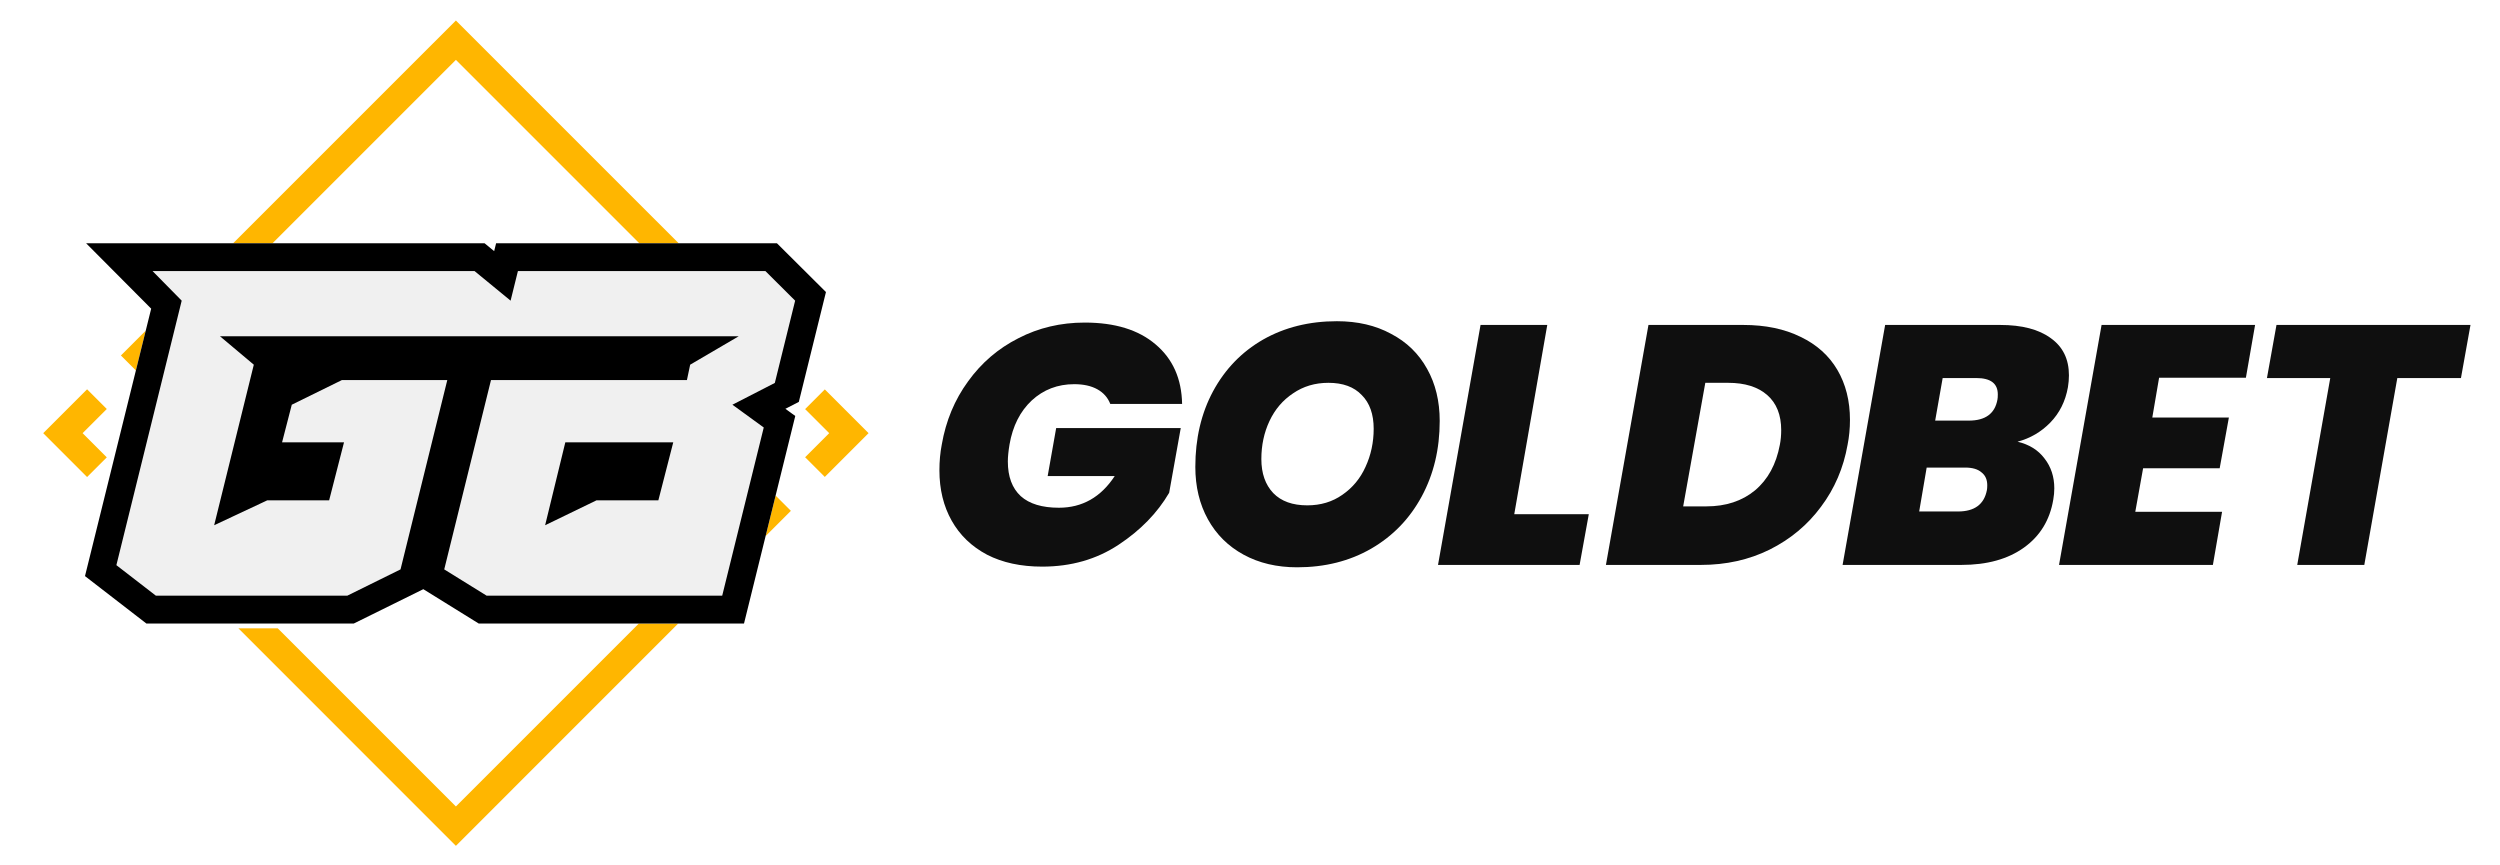
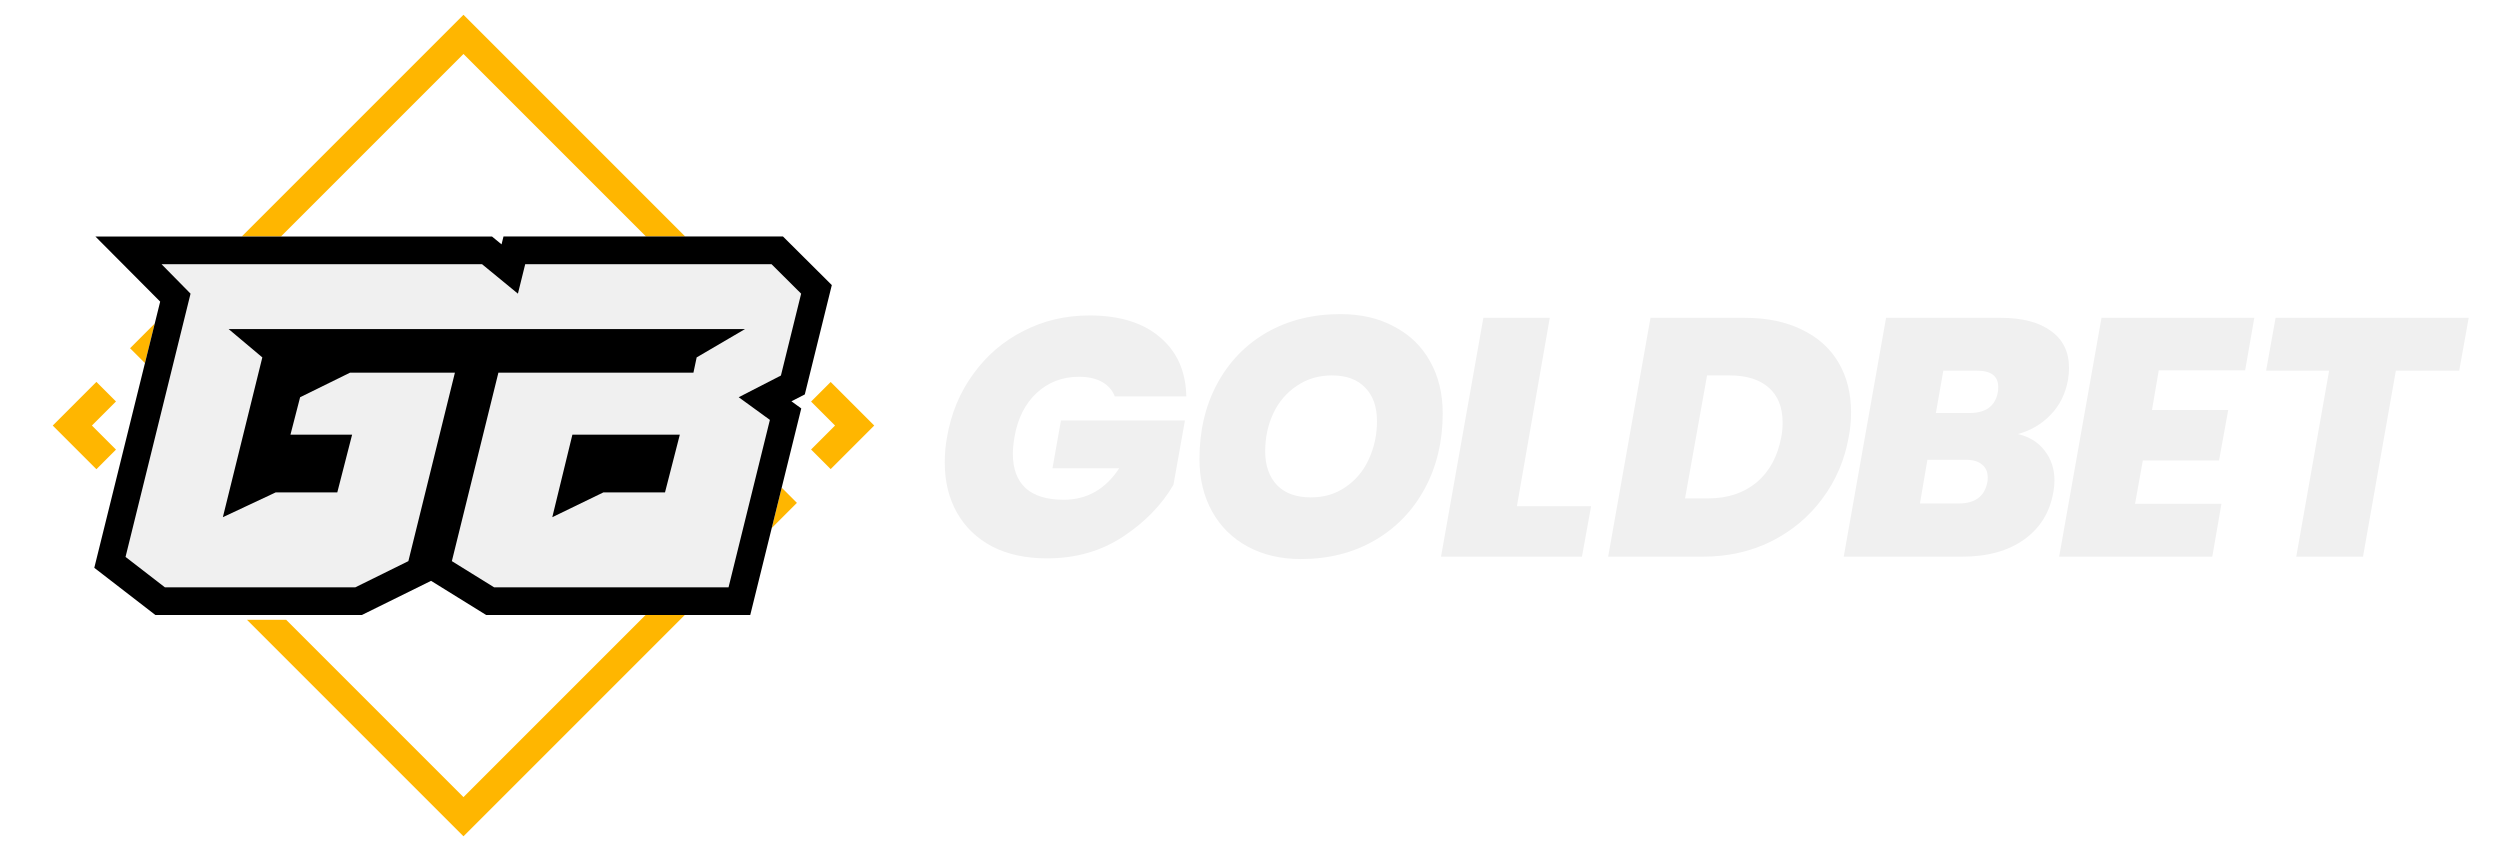
- <svg xmlns="http://www.w3.org/2000/svg" width="214" height="74" viewBox="0 0 214 74" fill="none">
-   <path d="M129.62 44.016H136.001L135.214 48.357H123.094L126.735 27.816H132.446L129.62 44.016Z" fill="#0F0F0F" />
-   <path d="M80.618 38.043C80.968 36.023 81.716 34.226 82.862 32.653C84.008 31.06 85.445 29.827 87.174 28.953C88.903 28.059 90.796 27.612 92.855 27.612C95.439 27.612 97.459 28.234 98.915 29.477C100.392 30.72 101.149 32.42 101.188 34.576H95.04C94.827 34.032 94.458 33.614 93.933 33.323C93.409 33.032 92.749 32.886 91.952 32.886C90.534 32.886 89.32 33.352 88.31 34.285C87.32 35.217 86.688 36.47 86.416 38.043C86.319 38.626 86.271 39.111 86.271 39.5C86.271 40.801 86.64 41.792 87.378 42.472C88.116 43.132 89.204 43.462 90.641 43.462C92.642 43.462 94.234 42.559 95.419 40.753H89.68L90.408 36.644H101.072L100.081 42.18C99.071 43.909 97.624 45.395 95.74 46.638C93.856 47.881 91.68 48.503 89.213 48.503C87.388 48.503 85.814 48.163 84.493 47.483C83.172 46.784 82.162 45.812 81.463 44.569C80.764 43.326 80.414 41.889 80.414 40.257C80.414 39.48 80.482 38.742 80.618 38.043Z" fill="#0F0F0F" />
-   <path fill-rule="evenodd" clip-rule="evenodd" d="M111.031 48.561C109.302 48.561 107.778 48.202 106.457 47.483C105.136 46.764 104.116 45.754 103.398 44.453C102.679 43.151 102.32 41.656 102.32 39.966C102.32 37.538 102.825 35.382 103.835 33.498C104.864 31.594 106.292 30.118 108.118 29.069C109.963 28.02 112.07 27.496 114.44 27.496C116.208 27.496 117.752 27.855 119.073 28.574C120.413 29.273 121.442 30.273 122.161 31.575C122.88 32.857 123.239 34.343 123.239 36.033C123.239 38.441 122.724 40.597 121.695 42.501C120.665 44.404 119.228 45.89 117.383 46.959C115.537 48.027 113.42 48.561 111.031 48.561ZM114.906 42.355C114.052 42.957 113.051 43.258 111.905 43.258C110.643 43.258 109.671 42.909 108.992 42.209C108.312 41.491 107.972 40.52 107.972 39.296C107.972 38.111 108.205 37.023 108.671 36.033C109.137 35.042 109.807 34.255 110.682 33.673C111.556 33.071 112.566 32.769 113.712 32.769C114.955 32.769 115.907 33.119 116.567 33.818C117.247 34.498 117.587 35.46 117.587 36.703C117.587 37.868 117.354 38.956 116.887 39.966C116.441 40.956 115.78 41.753 114.906 42.355Z" fill="#0F0F0F" />
-   <path fill-rule="evenodd" clip-rule="evenodd" d="M149.237 27.816C151.121 27.816 152.753 28.156 154.132 28.836C155.511 29.497 156.56 30.439 157.279 31.662C157.997 32.886 158.357 34.314 158.357 35.945C158.357 36.683 158.289 37.392 158.153 38.072C157.803 40.053 157.046 41.821 155.88 43.375C154.734 44.929 153.268 46.152 151.481 47.046C149.713 47.92 147.751 48.357 145.595 48.357H137.467L141.108 27.816H149.237ZM150.228 41.976C149.121 42.889 147.732 43.346 146.062 43.346H144.08L145.974 32.769H147.926C149.364 32.769 150.48 33.119 151.277 33.818C152.073 34.517 152.471 35.518 152.471 36.819C152.471 37.266 152.433 37.684 152.355 38.072C152.044 39.742 151.335 41.044 150.228 41.976Z" fill="#0F0F0F" />
-   <path fill-rule="evenodd" clip-rule="evenodd" d="M177.014 33.148C176.8 34.352 176.295 35.362 175.499 36.178C174.722 36.975 173.789 37.519 172.702 37.81C173.692 38.043 174.46 38.519 175.003 39.237C175.567 39.956 175.848 40.811 175.848 41.801C175.848 42.112 175.819 42.433 175.761 42.763C175.47 44.511 174.634 45.88 173.255 46.871C171.876 47.862 170.089 48.357 167.894 48.357H157.726L161.368 27.816H171.216C173.081 27.816 174.528 28.195 175.557 28.953C176.587 29.691 177.101 30.749 177.101 32.128C177.101 32.459 177.072 32.798 177.014 33.148ZM171.012 33.76C171.012 33.954 171.002 34.1 170.983 34.197C170.769 35.401 169.953 36.004 168.535 36.004H165.651L166.292 32.361H169.176C170.4 32.361 171.012 32.828 171.012 33.76ZM170.109 41.539C170.109 41.714 170.099 41.85 170.08 41.947C169.846 43.171 169.021 43.783 167.603 43.783H164.282L164.923 40.024H168.215C168.836 40.024 169.303 40.16 169.613 40.432C169.944 40.685 170.109 41.054 170.109 41.539Z" fill="#0F0F0F" />
-   <path d="M184.819 32.332L184.237 35.741H190.792L190.005 40.083H183.45L182.78 43.812H190.209L189.423 48.357H176.253L179.895 27.816H193.035L192.249 32.332H184.819Z" fill="#0F0F0F" />
-   <path d="M211.474 27.816L210.658 32.361H205.21L202.384 48.357H196.644L199.47 32.361H194.051L194.867 27.816H211.474Z" fill="#0F0F0F" />
-   <path fill-rule="evenodd" clip-rule="evenodd" d="M3.7 37.079L7.455 33.324L9.141 35.01L7.071 37.079L9.141 39.149L7.455 40.834L3.7 37.079ZM11.631 31.712L12.474 28.305L10.35 30.43L11.631 31.712ZM19.959 20.821H23.329L39.025 5.125L54.72 20.821L58.091 20.821L39.025 1.755L19.959 20.821ZM54.684 53.374L39.025 69.033L23.775 53.783H20.405L39.025 72.404L58.055 53.373L54.684 53.374ZM65.534 45.894L66.392 42.421L67.7 43.728L65.534 45.894ZM70.979 37.079L68.918 35.019L70.603 33.333L74.349 37.079L70.603 40.825L68.918 39.14L70.979 37.079Z" fill="#FFB600" />
-   <path fill-rule="evenodd" clip-rule="evenodd" d="M12.941 26.422L7.369 20.821H41.476L42.3 21.497L42.467 20.821L66.503 20.821L70.702 24.999L68.379 34.403L67.229 34.994L68.075 35.608L63.687 53.374L40.978 53.374L36.236 50.434L30.284 53.374H12.53L7.275 49.314L12.941 26.422Z" fill="black" />
-   <path fill-rule="evenodd" clip-rule="evenodd" d="M41.657 50.991L38.026 48.74L42.029 32.534H58.801L59.078 31.218L63.236 28.783H18.828L21.726 31.218L18.332 44.96L22.871 42.831H28.173L29.448 37.861H24.146L24.976 34.644L29.266 32.534H38.288L34.285 48.74L29.727 50.991H13.344L9.962 48.378L15.553 25.737L13.06 23.204H40.623L43.707 25.737L44.333 23.204L65.519 23.204L68.064 25.737L66.325 32.779L62.694 34.644L65.377 36.594L61.821 50.99L41.657 50.991ZM51.054 42.831L46.663 44.96L48.392 37.861H57.631L56.355 42.831H51.054Z" fill="#F0F0F0" />
+ <svg xmlns="http://www.w3.org/2000/svg" width="215" height="73" viewBox="0 0 215 73" fill="none">
+   <path d="M130.454 43.533H136.835L136.048 47.874H123.928L127.57 27.333H133.28L130.454 43.533Z" fill="#F0F0F0" />
+   <path d="M81.452 37.56C81.802 35.54 82.55 33.743 83.696 32.17C84.842 30.577 86.279 29.343 88.008 28.47C89.737 27.576 91.63 27.129 93.689 27.129C96.273 27.129 98.293 27.751 99.75 28.994C101.226 30.237 101.983 31.937 102.022 34.093H95.875C95.661 33.549 95.292 33.131 94.767 32.84C94.243 32.548 93.583 32.403 92.786 32.403C91.368 32.403 90.154 32.869 89.144 33.801C88.154 34.734 87.522 35.986 87.25 37.56C87.153 38.142 87.105 38.628 87.105 39.017C87.105 40.318 87.474 41.309 88.212 41.988C88.95 42.649 90.038 42.979 91.475 42.979C93.476 42.979 95.069 42.076 96.253 40.269H90.514L91.242 36.161H101.906L100.915 41.697C99.905 43.426 98.458 44.912 96.574 46.155C94.69 47.398 92.514 48.02 90.047 48.02C88.222 48.02 86.648 47.68 85.328 47C84.007 46.3 82.997 45.329 82.297 44.086C81.598 42.843 81.249 41.406 81.249 39.774C81.249 38.997 81.317 38.259 81.452 37.56Z" fill="#F0F0F0" />
+   <path fill-rule="evenodd" clip-rule="evenodd" d="M111.865 48.078C110.137 48.078 108.612 47.718 107.291 47C105.97 46.281 104.95 45.271 104.232 43.97C103.513 42.668 103.154 41.173 103.154 39.483C103.154 37.055 103.659 34.899 104.669 33.015C105.698 31.111 107.126 29.635 108.952 28.586C110.797 27.537 112.904 27.013 115.274 27.013C117.042 27.013 118.586 27.372 119.907 28.091C121.247 28.79 122.276 29.79 122.995 31.092C123.714 32.374 124.073 33.86 124.073 35.549C124.073 37.958 123.558 40.114 122.529 42.018C121.499 43.921 120.062 45.407 118.217 46.475C116.372 47.544 114.254 48.078 111.865 48.078ZM115.74 41.872C114.886 42.474 113.885 42.775 112.739 42.775C111.477 42.775 110.506 42.425 109.826 41.726C109.146 41.008 108.806 40.036 108.806 38.813C108.806 37.628 109.039 36.54 109.505 35.549C109.971 34.559 110.642 33.772 111.516 33.19C112.39 32.587 113.4 32.286 114.546 32.286C115.789 32.286 116.741 32.636 117.401 33.335C118.081 34.015 118.421 34.976 118.421 36.22C118.421 37.385 118.188 38.473 117.722 39.483C117.275 40.473 116.614 41.27 115.74 41.872Z" fill="#F0F0F0" />
+   <path fill-rule="evenodd" clip-rule="evenodd" d="M150.071 27.333C151.956 27.333 153.587 27.673 154.966 28.353C156.345 29.013 157.394 29.955 158.113 31.179C158.832 32.403 159.191 33.83 159.191 35.462C159.191 36.2 159.123 36.909 158.987 37.589C158.637 39.57 157.88 41.338 156.714 42.892C155.568 44.446 154.102 45.669 152.315 46.563C150.547 47.437 148.586 47.874 146.429 47.874H138.301L141.943 27.333H150.071ZM151.062 41.493C149.955 42.406 148.566 42.862 146.896 42.862H144.914L146.808 32.286H148.76C150.198 32.286 151.315 32.636 152.111 33.335C152.907 34.034 153.305 35.035 153.305 36.336C153.305 36.783 153.267 37.2 153.189 37.589C152.878 39.259 152.169 40.561 151.062 41.493Z" fill="#F0F0F0" />
+   <path fill-rule="evenodd" clip-rule="evenodd" d="M177.848 32.665C177.634 33.869 177.129 34.879 176.333 35.695C175.556 36.492 174.624 37.035 173.536 37.327C174.526 37.56 175.294 38.036 175.838 38.754C176.401 39.473 176.683 40.328 176.683 41.318C176.683 41.629 176.653 41.95 176.595 42.28C176.304 44.028 175.469 45.397 174.089 46.388C172.71 47.379 170.923 47.874 168.728 47.874H158.56L162.202 27.333H172.05C173.915 27.333 175.362 27.712 176.391 28.47C177.421 29.208 177.935 30.266 177.935 31.645C177.935 31.976 177.906 32.315 177.848 32.665ZM171.846 33.277C171.846 33.471 171.836 33.617 171.817 33.714C171.603 34.918 170.787 35.52 169.369 35.52H166.485L167.126 31.878H170.01C171.234 31.878 171.846 32.344 171.846 33.277ZM170.943 41.056C170.943 41.231 170.933 41.367 170.914 41.464C170.681 42.688 169.855 43.3 168.437 43.3H165.116L165.757 39.541H169.049C169.671 39.541 170.137 39.677 170.447 39.949C170.778 40.201 170.943 40.571 170.943 41.056Z" fill="#F0F0F0" />
+   <path d="M185.653 31.849L185.071 35.258H191.626L190.839 39.599H184.284L183.614 43.329H191.043L190.257 47.874H177.087L180.729 27.333H193.87L193.083 31.849H185.653Z" fill="#F0F0F0" />
+   <path d="M212.308 27.333L211.492 31.878H206.044L203.218 47.874H197.478L200.304 31.878H194.885L195.701 27.333H212.308Z" fill="#F0F0F0" />
+   <path fill-rule="evenodd" clip-rule="evenodd" d="M4.535 36.597L8.29 32.842L9.975 34.527L7.905 36.597L9.975 38.666L8.29 40.352L4.535 36.597ZM12.466 31.229L13.308 27.823L11.184 29.948L12.466 31.229ZM20.793 20.338H24.163L39.859 4.643L55.554 20.338L58.925 20.338L39.859 1.272L20.793 20.338ZM55.519 52.891L39.859 68.551L24.609 53.301H21.239L39.859 71.921L58.889 52.891L55.519 52.891ZM66.369 45.411L67.226 41.938L68.534 43.246L66.369 45.411ZM71.813 36.597L69.752 34.536L71.437 32.851L75.183 36.597L71.437 40.343L69.752 38.657L71.813 36.597Z" fill="#FFB600" />
+   <path fill-rule="evenodd" clip-rule="evenodd" d="M13.775 25.939L8.203 20.339H42.31L43.133 21.015L43.3 20.338L67.337 20.339L71.536 24.517L69.213 33.921L68.063 34.511L68.909 35.126L64.521 52.891L41.812 52.891L37.071 49.952L31.117 52.891H13.364L8.109 48.832L13.775 25.939Z" fill="black" />
+   <path fill-rule="evenodd" clip-rule="evenodd" d="M42.491 50.508L38.86 48.257L42.862 32.051H59.635L59.913 30.736L64.07 28.301H19.663L22.56 30.736L19.166 44.478L23.705 42.348H29.007L30.282 37.379H24.98L25.81 34.162L30.1 32.051H39.122L35.12 48.257L30.561 50.508H14.178L10.796 47.895L16.387 25.255L13.894 22.722H41.457L44.541 25.255L45.167 22.722L66.353 22.722L68.898 25.255L67.159 32.296L63.528 34.162L66.211 36.111L62.655 50.508L42.491 50.508ZM51.888 42.348L47.497 44.478L49.226 37.379H58.465L57.19 42.348H51.888Z" fill="#F0F0F0" />
</svg>
